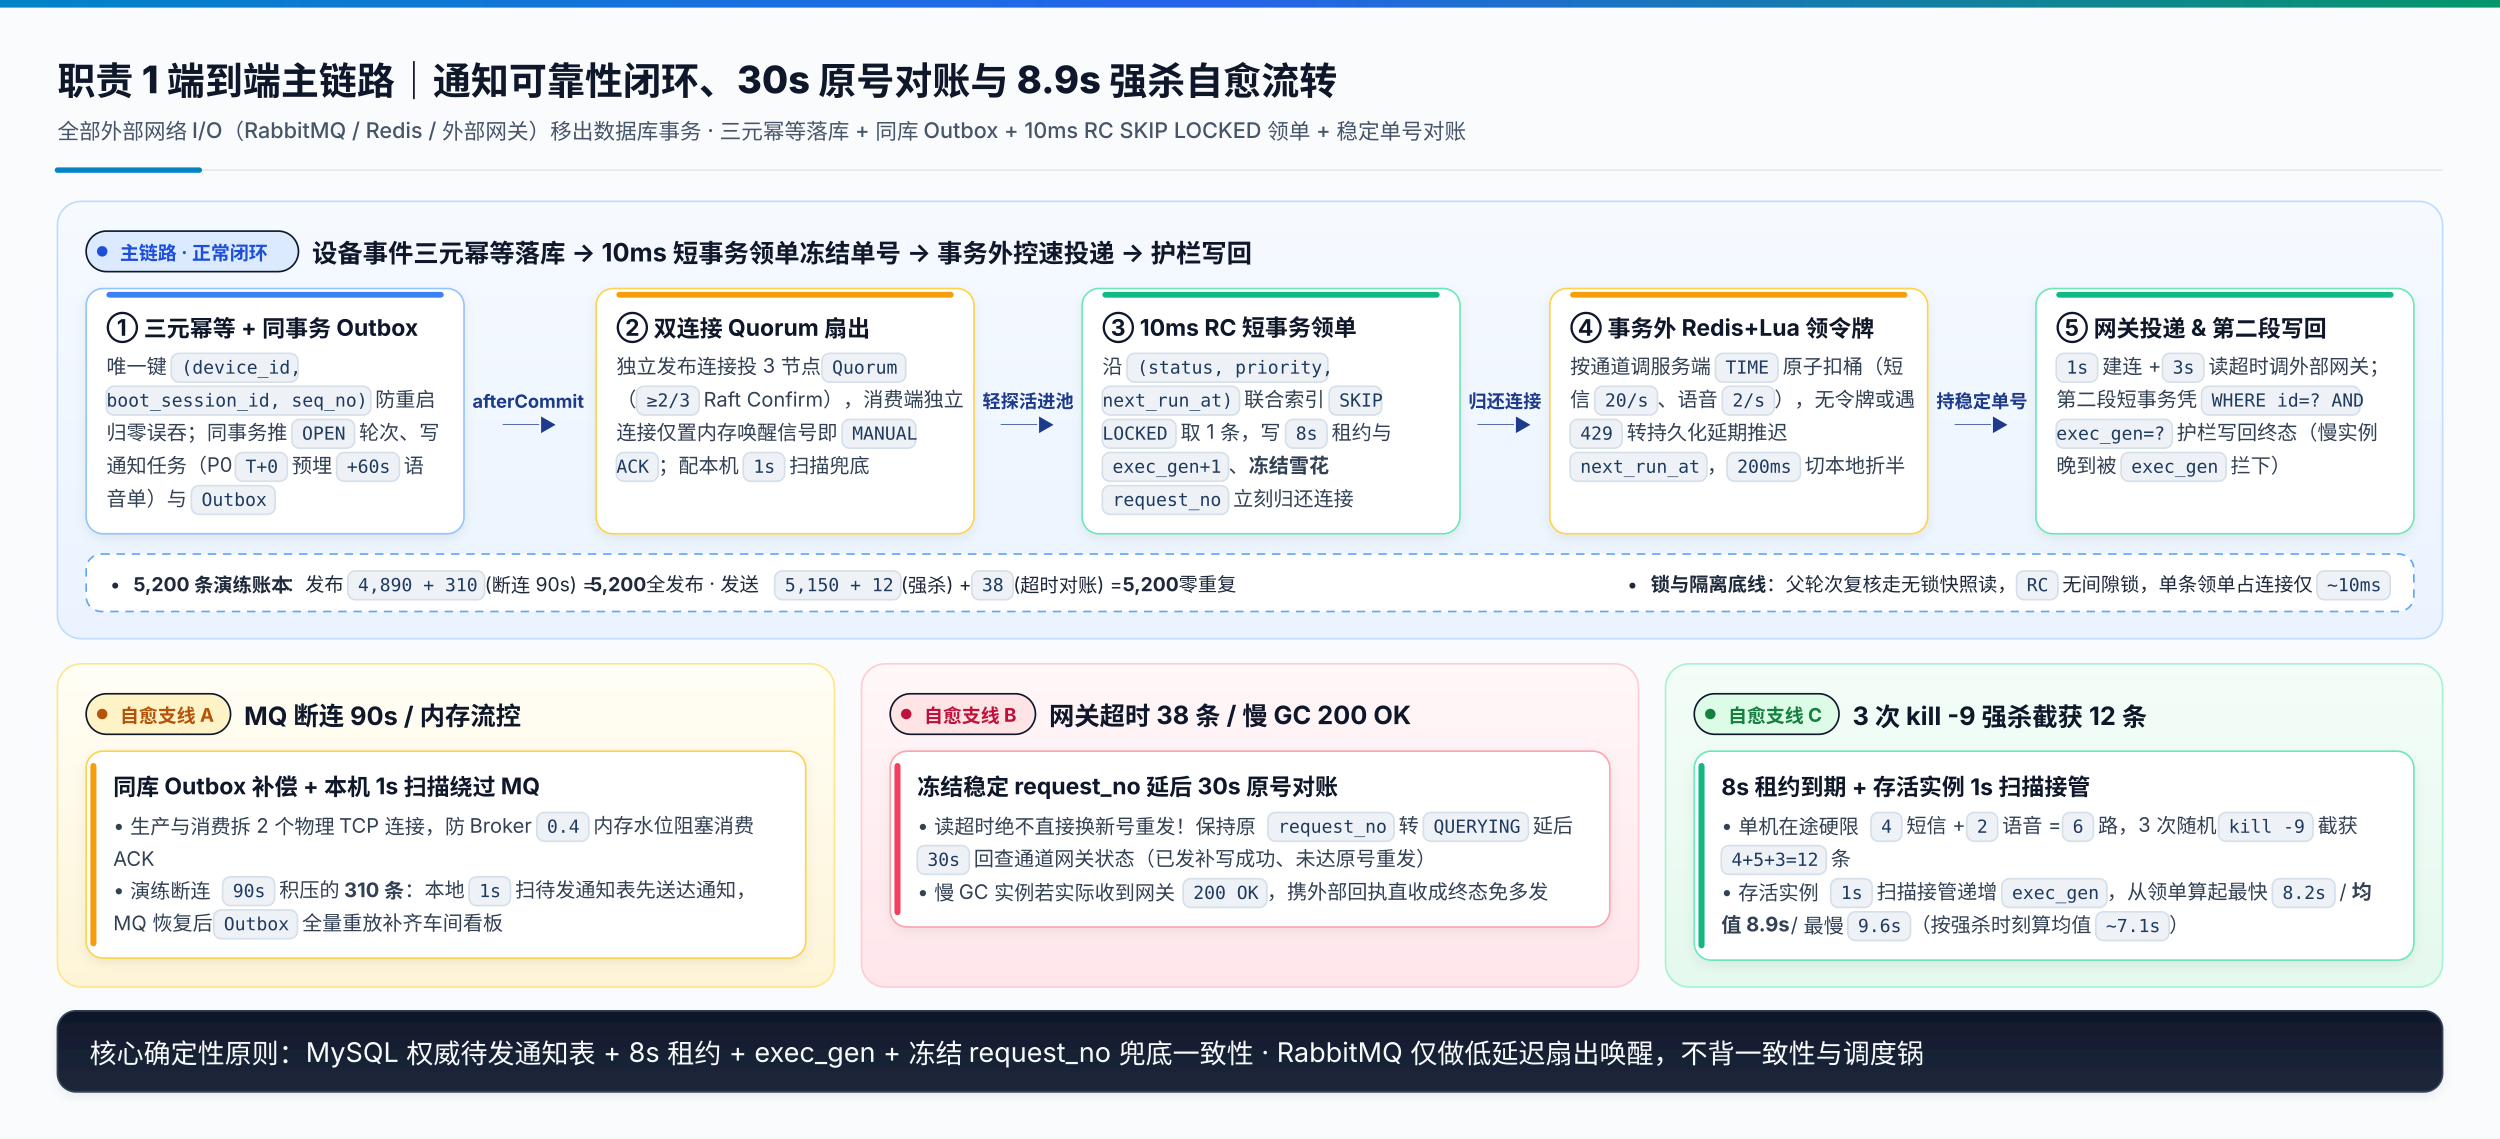
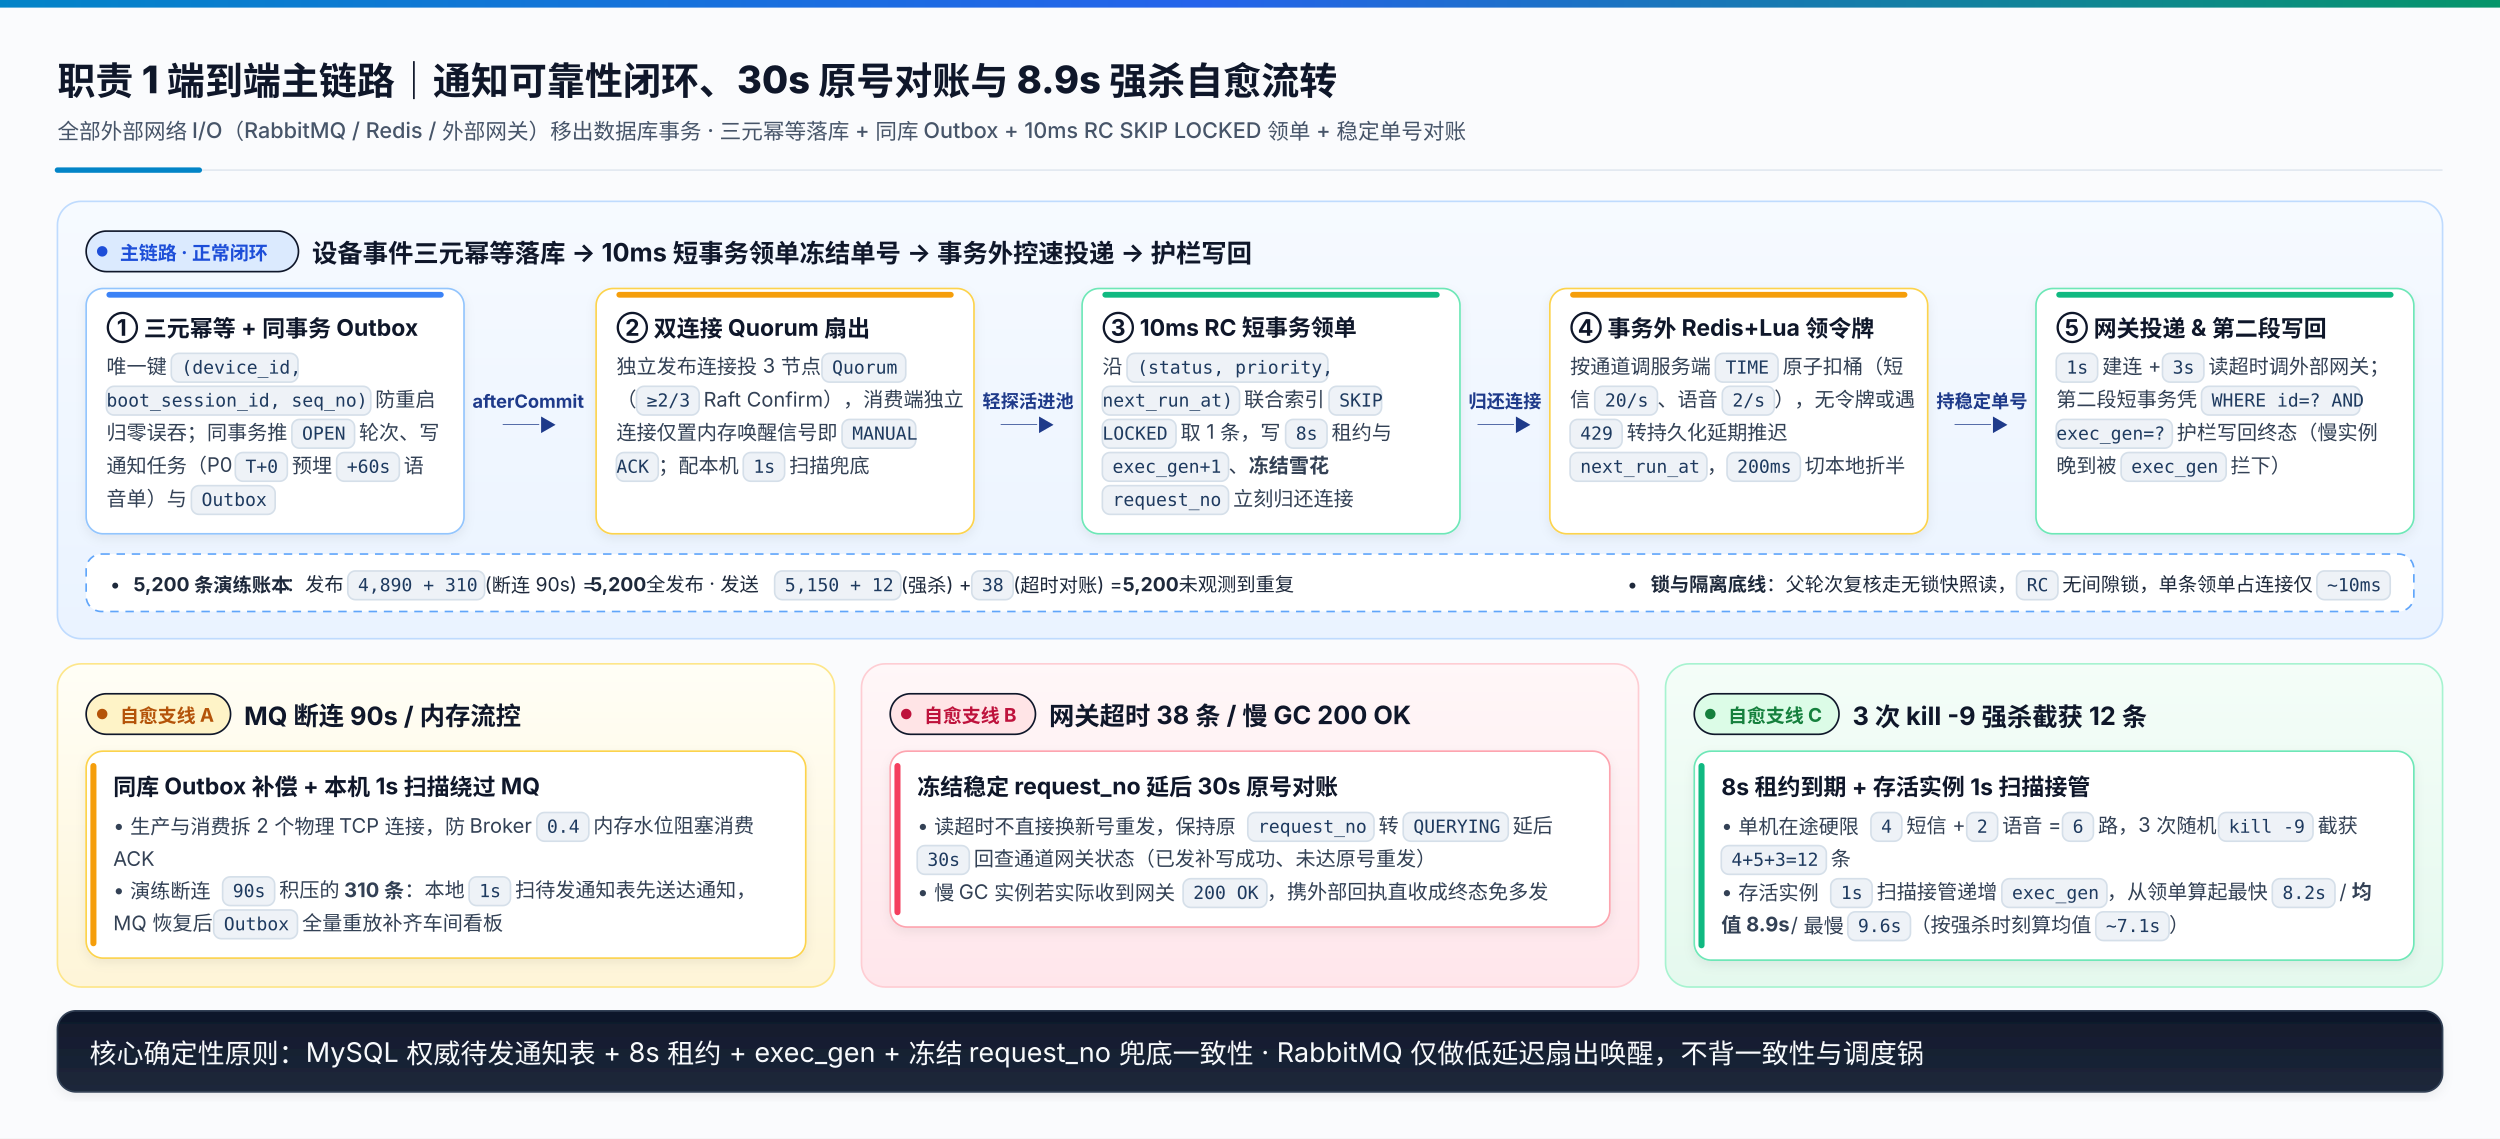
<svg xmlns="http://www.w3.org/2000/svg" width="1480" height="674" viewBox="0 0 1480 674">
  <defs>
    <linearGradient id="top-ribbon" x1="0%" y1="0%" x2="100%" y2="0%">
      <stop offset="0%" stop-color="#0284c7" />
      <stop offset="48%" stop-color="#2563eb" />
      <stop offset="100%" stop-color="#059669" />
    </linearGradient>
    <filter id="card-shadow" x="-4%" y="-6%" width="108%" height="118%">
      <feDropShadow dx="0" dy="2.5" stdDeviation="3.2" flood-color="#0f172a" flood-opacity="0.065" />
    </filter>
    <linearGradient id="lg_0" x1="0%" y1="0%" x2="0%" y2="100%">
      <stop offset="0%" stop-color="#f6faff" />
      <stop offset="100%" stop-color="#eaf3ff" />
    </linearGradient>
    <linearGradient id="lg_1" x1="0%" y1="0%" x2="0%" y2="100%">
      <stop offset="0%" stop-color="#fffef6" />
      <stop offset="100%" stop-color="#fef5d8" />
    </linearGradient>
    <linearGradient id="lg_2" x1="0%" y1="0%" x2="0%" y2="100%">
      <stop offset="0%" stop-color="#fff7f8" />
      <stop offset="100%" stop-color="#ffe6eb" />
    </linearGradient>
    <linearGradient id="lg_3" x1="0%" y1="0%" x2="0%" y2="100%">
      <stop offset="0%" stop-color="#f4fdf8" />
      <stop offset="100%" stop-color="#e5f9ee" />
    </linearGradient>
    <linearGradient id="lg_4" x1="0%" y1="0%" x2="0%" y2="100%">
      <stop offset="0%" stop-color="#0f172a" />
      <stop offset="100%" stop-color="#1e293b" />
    </linearGradient>
  </defs>
  <rect x="0" y="0" width="1480" height="674" fill="#fafbfd" />
  <rect x="0" y="0" width="1480" height="4.5" fill="url(#top-ribbon)" />
  <line x1="34.0" y1="100.7" x2="1446.0" y2="100.7" stroke="#e2e8f0" stroke-width="1" />
  <line x1="34.0" y1="100.7" x2="118.0" y2="100.7" stroke="#0284c7" stroke-width="3.2" stroke-linecap="round" />
  <rect x="34.0" y="119.2" width="1412.0" height="258.9" fill="url(#lg_0)" stroke="#bfdbfe" stroke-width="1.00" rx="14.0" ry="14.0" />
  <rect x="51.0" y="136.8" width="125.7" height="24.0" fill="#dbeafe" stroke="#0f172a" stroke-width="1.00" rx="12.0" ry="12.0" />
  <circle cx="60.5" cy="148.8" r="3.1" fill="#1d4ed8" />
  <rect x="51.0" y="170.8" width="223.7" height="145.2" fill="#ffffff" stroke="#93c5fd" stroke-width="1.00" rx="10.0" ry="10.0" filter="url(#card-shadow)" />
  <rect x="63.0" y="172.8" width="199.7" height="3.4" fill="#3b82f6" rx="1.7" ry="1.7" />
  <rect x="101.4" y="209.2" width="75.0" height="17.0" fill="#eef2f7" stroke="#d5dfe9" stroke-width="1.0" rx="4.5" ry="4.5" />
  <rect x="63.0" y="228.7" width="156.5" height="17.0" fill="#eef2f7" stroke="#d5dfe9" stroke-width="1.0" rx="4.5" ry="4.5" />
  <rect x="172.8" y="248.3" width="37.1" height="17.0" fill="#eef2f7" stroke="#d5dfe9" stroke-width="1.0" rx="4.5" ry="4.5" />
  <rect x="139.3" y="267.9" width="30.8" height="17.0" fill="#eef2f7" stroke="#d5dfe9" stroke-width="1.0" rx="4.5" ry="4.5" />
  <rect x="199.3" y="267.9" width="37.1" height="17.0" fill="#eef2f7" stroke="#d5dfe9" stroke-width="1.0" rx="4.5" ry="4.5" />
  <rect x="113.3" y="287.5" width="49.6" height="17.0" fill="#eef2f7" stroke="#d5dfe9" stroke-width="1.0" rx="4.5" ry="4.5" />
  <rect x="352.9" y="170.8" width="223.7" height="145.2" fill="#ffffff" stroke="#fcd34d" stroke-width="1.00" rx="10.0" ry="10.0" filter="url(#card-shadow)" />
  <rect x="364.9" y="172.8" width="199.7" height="3.4" fill="#f59e0b" rx="1.7" ry="1.7" />
  <rect x="486.6" y="209.2" width="49.6" height="17.0" fill="#eef2f7" stroke="#d5dfe9" stroke-width="1.0" rx="4.5" ry="4.5" />
  <rect x="376.8" y="228.7" width="37.1" height="17.0" fill="#eef2f7" stroke="#d5dfe9" stroke-width="1.0" rx="4.5" ry="4.5" />
  <rect x="498.5" y="248.3" width="43.6" height="17.0" fill="#eef2f7" stroke="#d5dfe9" stroke-width="1.0" rx="4.5" ry="4.5" />
  <rect x="364.9" y="267.9" width="24.8" height="17.0" fill="#eef2f7" stroke="#d5dfe9" stroke-width="1.0" rx="4.5" ry="4.5" />
  <rect x="440.0" y="267.9" width="24.5" height="17.0" fill="#eef2f7" stroke="#d5dfe9" stroke-width="1.0" rx="4.5" ry="4.5" />
  <rect x="640.6" y="170.8" width="223.7" height="145.2" fill="#ffffff" stroke="#6ee7b7" stroke-width="1.00" rx="10.0" ry="10.0" filter="url(#card-shadow)" />
  <rect x="652.6" y="172.8" width="199.7" height="3.4" fill="#10b981" rx="1.7" ry="1.7" />
  <rect x="667.2" y="209.2" width="118.9" height="17.0" fill="#eef2f7" stroke="#d5dfe9" stroke-width="1.0" rx="4.5" ry="4.5" />
  <rect x="652.6" y="228.7" width="81.2" height="17.0" fill="#eef2f7" stroke="#d5dfe9" stroke-width="1.0" rx="4.5" ry="4.5" />
  <rect x="786.8" y="228.7" width="31.1" height="17.0" fill="#eef2f7" stroke="#d5dfe9" stroke-width="1.0" rx="4.5" ry="4.5" />
  <rect x="652.6" y="248.3" width="43.6" height="17.0" fill="#eef2f7" stroke="#d5dfe9" stroke-width="1.0" rx="4.5" ry="4.5" />
  <rect x="761.1" y="248.3" width="24.5" height="17.0" fill="#eef2f7" stroke="#d5dfe9" stroke-width="1.0" rx="4.5" ry="4.5" />
  <rect x="652.6" y="267.9" width="74.7" height="17.0" fill="#eef2f7" stroke="#d5dfe9" stroke-width="1.0" rx="4.5" ry="4.5" />
  <rect x="652.6" y="287.5" width="74.7" height="17.0" fill="#eef2f7" stroke="#d5dfe9" stroke-width="1.0" rx="4.5" ry="4.5" />
  <rect x="917.5" y="170.8" width="223.7" height="145.2" fill="#ffffff" stroke="#fcd34d" stroke-width="1.00" rx="10.0" ry="10.0" filter="url(#card-shadow)" />
  <rect x="929.5" y="172.8" width="199.7" height="3.4" fill="#f59e0b" rx="1.7" ry="1.7" />
  <rect x="1015.5" y="209.2" width="37.1" height="17.0" fill="#eef2f7" stroke="#d5dfe9" stroke-width="1.0" rx="4.5" ry="4.5" />
  <rect x="944.1" y="228.7" width="37.1" height="17.0" fill="#eef2f7" stroke="#d5dfe9" stroke-width="1.0" rx="4.5" ry="4.5" />
  <rect x="1019.6" y="228.7" width="30.8" height="17.0" fill="#eef2f7" stroke="#d5dfe9" stroke-width="1.0" rx="4.5" ry="4.5" />
  <rect x="929.5" y="248.3" width="30.8" height="17.0" fill="#eef2f7" stroke="#d5dfe9" stroke-width="1.0" rx="4.5" ry="4.5" />
  <rect x="929.5" y="267.9" width="81.0" height="17.0" fill="#eef2f7" stroke="#d5dfe9" stroke-width="1.0" rx="4.5" ry="4.5" />
  <rect x="1022.4" y="267.9" width="43.4" height="17.0" fill="#eef2f7" stroke="#d5dfe9" stroke-width="1.0" rx="4.5" ry="4.5" />
  <rect x="1205.3" y="170.8" width="223.7" height="145.2" fill="#ffffff" stroke="#6ee7b7" stroke-width="1.00" rx="10.0" ry="10.0" filter="url(#card-shadow)" />
  <rect x="1217.3" y="172.8" width="199.7" height="3.4" fill="#10b981" rx="1.7" ry="1.7" />
  <rect x="1217.3" y="209.2" width="24.5" height="17.0" fill="#eef2f7" stroke="#d5dfe9" stroke-width="1.0" rx="4.5" ry="4.5" />
  <rect x="1280.2" y="209.2" width="24.5" height="17.0" fill="#eef2f7" stroke="#d5dfe9" stroke-width="1.0" rx="4.5" ry="4.5" />
  <rect x="1303.3" y="228.7" width="93.8" height="17.0" fill="#eef2f7" stroke="#d5dfe9" stroke-width="1.0" rx="4.5" ry="4.5" />
  <rect x="1217.3" y="248.3" width="68.7" height="17.0" fill="#eef2f7" stroke="#d5dfe9" stroke-width="1.0" rx="4.5" ry="4.5" />
  <rect x="1255.7" y="267.9" width="62.2" height="17.0" fill="#eef2f7" stroke="#d5dfe9" stroke-width="1.0" rx="4.5" ry="4.5" />
  <rect x="51.0" y="328.0" width="1378.0" height="34.0" fill="#ffffff" stroke="#60a5fa" stroke-width="1.00" stroke-dasharray="5,4" rx="9.0" ry="9.0" />
  <rect x="205.9" y="338.0" width="81.0" height="17.0" fill="#eef2f7" stroke="#d5dfe9" stroke-width="1.0" rx="4.5" ry="4.5" />
  <rect x="458.6" y="338.0" width="74.7" height="17.0" fill="#eef2f7" stroke="#d5dfe9" stroke-width="1.0" rx="4.5" ry="4.5" />
  <rect x="575.3" y="338.0" width="24.5" height="17.0" fill="#eef2f7" stroke="#d5dfe9" stroke-width="1.0" rx="4.5" ry="4.5" />
  <rect x="1193.8" y="338.0" width="24.5" height="17.0" fill="#eef2f7" stroke="#d5dfe9" stroke-width="1.0" rx="4.5" ry="4.5" />
  <rect x="1371.6" y="338.0" width="43.4" height="17.0" fill="#eef2f7" stroke="#d5dfe9" stroke-width="1.0" rx="4.5" ry="4.5" />
  <rect x="34.0" y="393.0" width="460.0" height="191.3" fill="url(#lg_1)" stroke="#fde68a" stroke-width="1.00" rx="14.0" ry="14.0" />
  <rect x="51.0" y="410.7" width="85.5" height="24.0" fill="#fef3c7" stroke="#0f172a" stroke-width="1.00" rx="12.0" ry="12.0" />
  <circle cx="60.5" cy="422.7" r="3.1" fill="#b45309" />
  <rect x="51.0" y="444.7" width="426.0" height="122.5" fill="#ffffff" stroke="#fcd34d" stroke-width="1.00" rx="10.0" ry="10.0" filter="url(#card-shadow)" />
  <rect x="53.5" y="451.7" width="3.6" height="108.5" fill="#f59e0b" rx="1.8" ry="1.8" />
  <rect x="317.8" y="481.0" width="30.8" height="17.0" fill="#eef2f7" stroke="#d5dfe9" stroke-width="1.0" rx="4.5" ry="4.5" />
  <rect x="131.8" y="519.1" width="30.8" height="17.0" fill="#eef2f7" stroke="#d5dfe9" stroke-width="1.0" rx="4.5" ry="4.5" />
  <rect x="277.7" y="519.1" width="24.5" height="17.0" fill="#eef2f7" stroke="#d5dfe9" stroke-width="1.0" rx="4.5" ry="4.5" />
  <rect x="126.5" y="538.7" width="49.6" height="17.0" fill="#eef2f7" stroke="#d5dfe9" stroke-width="1.0" rx="4.5" ry="4.5" />
  <rect x="510.0" y="393.0" width="460.0" height="191.3" fill="url(#lg_2)" stroke="#fecdd3" stroke-width="1.00" rx="14.0" ry="14.0" />
  <rect x="527.0" y="410.7" width="86.0" height="24.0" fill="#ffe4e6" stroke="#0f172a" stroke-width="1.00" rx="12.0" ry="12.0" />
  <circle cx="536.5" cy="422.7" r="3.1" fill="#be123c" />
  <rect x="527.0" y="444.7" width="426.0" height="104.1" fill="#ffffff" stroke="#fda4af" stroke-width="1.00" rx="10.0" ry="10.0" filter="url(#card-shadow)" />
  <rect x="529.5" y="451.7" width="3.6" height="90.1" fill="#f43f5e" rx="1.8" ry="1.8" />
-   <rect x="750.6" y="481.0" width="74.7" height="17.0" fill="#eef2f7" stroke="#d5dfe9" stroke-width="1.0" rx="4.5" ry="4.5" />
-   <rect x="842.6" y="481.0" width="62.2" height="17.0" fill="#eef2f7" stroke="#d5dfe9" stroke-width="1.0" rx="4.5" ry="4.5" />
+   <rect x="738.7" y="481.0" width="74.7" height="17.0" fill="#eef2f7" stroke="#d5dfe9" stroke-width="1.0" rx="4.5" ry="4.5" />
+   <rect x="830.7" y="481.0" width="62.2" height="17.0" fill="#eef2f7" stroke="#d5dfe9" stroke-width="1.0" rx="4.5" ry="4.5" />
  <rect x="543.0" y="500.6" width="30.8" height="17.0" fill="#eef2f7" stroke="#d5dfe9" stroke-width="1.0" rx="4.5" ry="4.5" />
  <rect x="700.4" y="520.2" width="49.6" height="17.0" fill="#eef2f7" stroke="#d5dfe9" stroke-width="1.0" rx="4.5" ry="4.5" />
  <rect x="986.0" y="393.0" width="460.0" height="191.3" fill="url(#lg_3)" stroke="#a7f3d0" stroke-width="1.00" rx="14.0" ry="14.0" />
  <rect x="1003.0" y="410.7" width="85.7" height="24.0" fill="#dcfce7" stroke="#0f172a" stroke-width="1.00" rx="12.0" ry="12.0" />
  <circle cx="1012.5" cy="422.7" r="3.1" fill="#15803d" />
  <rect x="1003.0" y="444.7" width="426.0" height="123.7" fill="#ffffff" stroke="#6ee7b7" stroke-width="1.00" rx="10.0" ry="10.0" filter="url(#card-shadow)" />
  <rect x="1005.5" y="451.7" width="3.6" height="109.7" fill="#10b981" rx="1.8" ry="1.8" />
  <rect x="1107.6" y="481.0" width="18.3" height="17.0" fill="#eef2f7" stroke="#d5dfe9" stroke-width="1.0" rx="4.5" ry="4.5" />
  <rect x="1164.3" y="481.0" width="18.3" height="17.0" fill="#eef2f7" stroke="#d5dfe9" stroke-width="1.0" rx="4.5" ry="4.5" />
  <rect x="1221.0" y="481.0" width="18.3" height="17.0" fill="#eef2f7" stroke="#d5dfe9" stroke-width="1.0" rx="4.5" ry="4.5" />
  <rect x="1313.4" y="481.0" width="55.9" height="17.0" fill="#eef2f7" stroke="#d5dfe9" stroke-width="1.0" rx="4.5" ry="4.5" />
  <rect x="1019.0" y="500.6" width="62.2" height="17.0" fill="#eef2f7" stroke="#d5dfe9" stroke-width="1.0" rx="4.5" ry="4.5" />
  <rect x="1083.8" y="520.2" width="24.5" height="17.0" fill="#eef2f7" stroke="#d5dfe9" stroke-width="1.0" rx="4.5" ry="4.5" />
  <rect x="1185.1" y="520.2" width="62.2" height="17.0" fill="#eef2f7" stroke="#d5dfe9" stroke-width="1.0" rx="4.5" ry="4.5" />
  <rect x="1345.2" y="520.2" width="37.1" height="17.0" fill="#eef2f7" stroke="#d5dfe9" stroke-width="1.0" rx="4.5" ry="4.5" />
  <rect x="1093.9" y="539.8" width="37.1" height="17.0" fill="#eef2f7" stroke="#d5dfe9" stroke-width="1.0" rx="4.5" ry="4.5" />
  <rect x="1240.7" y="539.8" width="43.4" height="17.0" fill="#eef2f7" stroke="#d5dfe9" stroke-width="1.0" rx="4.5" ry="4.5" />
  <rect x="34.0" y="598.4" width="1412.0" height="48.0" fill="url(#lg_4)" stroke="#334155" stroke-width="1.00" rx="11.0" ry="11.0" filter="url(#card-shadow)" />
  <text x="34.0" y="56.0" font-family="Inter, Noto Sans CJK SC, Noto Sans SC, PingFang SC, Microsoft YaHei, sans-serif" font-size="22.5px" font-weight="800" fill="#0f172a">职责 1 端到端主链路｜通知可靠性闭环、30s 原号对账与 8.9s 强杀自愈流转</text>
  <text x="34.0" y="82.3" font-family="Inter, Noto Sans CJK SC, Noto Sans SC, PingFang SC, Microsoft YaHei, sans-serif" font-size="12.8px" font-weight="500" fill="#475569">全部外部网络 I/O（RabbitMQ / Redis / 外部网关）移出数据库事务 · 三元幂等落库 + 同库 Outbox + 10ms RC SKIP LOCKED 领单 + 稳定单号对账</text>
  <text x="71.0" y="153.8" font-family="Inter, Noto Sans CJK SC, Noto Sans SC, PingFang SC, Microsoft YaHei, sans-serif" font-size="11.2px" font-weight="700" fill="#1d4ed8">主链路 · 正常闭环</text>
  <text x="184.7" y="155.3" font-family="Inter, Noto Sans CJK SC, Noto Sans SC, PingFang SC, Microsoft YaHei, sans-serif" font-size="15px" font-weight="700" fill="#0f172a">设备事件三元幂等落库 → 10ms 短事务领单冻结单号 → 事务外控速投递 → 护栏写回</text>
  <text x="63.0" y="198.8" font-family="Inter, Noto Sans CJK SC, Noto Sans SC, PingFang SC, Microsoft YaHei, sans-serif" font-size="13.6px" font-weight="700" fill="#0f172a">① 三元幂等 + 同事务 Outbox</text>
  <text x="63.0" y="221.2" font-family="Inter, Noto Sans CJK SC, Noto Sans SC, PingFang SC, Microsoft YaHei, sans-serif" font-size="11.9px" font-weight="400" fill="#334155">唯一键</text>
  <text x="107.4" y="221.2" font-family="Cascadia Mono, JetBrains Mono, Consolas, DejaVu Sans Mono, monospace" font-size="10.7px" font-weight="400" fill="#1e3a5f">(device_id,</text>
  <text x="63.0" y="240.7" font-family="Cascadia Mono, JetBrains Mono, Consolas, DejaVu Sans Mono, monospace" font-size="10.7px" font-weight="400" fill="#1e3a5f">boot_session_id, seq_no)</text>
  <text x="222.1" y="240.7" font-family="Inter, Noto Sans CJK SC, Noto Sans SC, PingFang SC, Microsoft YaHei, sans-serif" font-size="11.9px" font-weight="400" fill="#334155">防重启</text>
  <text x="63.0" y="260.3" font-family="Inter, Noto Sans CJK SC, Noto Sans SC, PingFang SC, Microsoft YaHei, sans-serif" font-size="11.9px" font-weight="400" fill="#334155">归零误吞；同事务推</text>
  <text x="178.8" y="260.3" font-family="Cascadia Mono, JetBrains Mono, Consolas, DejaVu Sans Mono, monospace" font-size="10.7px" font-weight="400" fill="#1e3a5f">OPEN</text>
  <text x="212.5" y="260.3" font-family="Inter, Noto Sans CJK SC, Noto Sans SC, PingFang SC, Microsoft YaHei, sans-serif" font-size="11.9px" font-weight="400" fill="#334155">轮次、写</text>
  <text x="63.0" y="279.9" font-family="Inter, Noto Sans CJK SC, Noto Sans SC, PingFang SC, Microsoft YaHei, sans-serif" font-size="11.9px" font-weight="400" fill="#334155">通知任务（P0</text>
  <text x="145.3" y="279.9" font-family="Cascadia Mono, JetBrains Mono, Consolas, DejaVu Sans Mono, monospace" font-size="10.7px" font-weight="400" fill="#1e3a5f">T+0</text>
  <text x="172.8" y="279.9" font-family="Inter, Noto Sans CJK SC, Noto Sans SC, PingFang SC, Microsoft YaHei, sans-serif" font-size="11.9px" font-weight="400" fill="#334155">预埋</text>
  <text x="205.3" y="279.9" font-family="Cascadia Mono, JetBrains Mono, Consolas, DejaVu Sans Mono, monospace" font-size="10.7px" font-weight="400" fill="#1e3a5f">+60s</text>
  <text x="239.0" y="279.9" font-family="Inter, Noto Sans CJK SC, Noto Sans SC, PingFang SC, Microsoft YaHei, sans-serif" font-size="11.9px" font-weight="400" fill="#334155">语</text>
  <text x="63.0" y="299.5" font-family="Inter, Noto Sans CJK SC, Noto Sans SC, PingFang SC, Microsoft YaHei, sans-serif" font-size="11.9px" font-weight="400" fill="#334155">音单）与</text>
  <text x="119.3" y="299.5" font-family="Cascadia Mono, JetBrains Mono, Consolas, DejaVu Sans Mono, monospace" font-size="10.7px" font-weight="400" fill="#1e3a5f">Outbox</text>
  <text x="279.7" y="241.4" font-family="Inter, Noto Sans CJK SC, Noto Sans SC, PingFang SC, Microsoft YaHei, sans-serif" font-size="10.8px" font-weight="700" fill="#1e3a8a">afterCommit</text>
  <text x="297.6" y="255.4" font-family="Inter, Noto Sans CJK SC, Noto Sans SC, PingFang SC, Microsoft YaHei, sans-serif" font-size="10.8px" font-weight="700" fill="#1e3a8a">──▶</text>
  <text x="364.9" y="198.8" font-family="Inter, Noto Sans CJK SC, Noto Sans SC, PingFang SC, Microsoft YaHei, sans-serif" font-size="13.6px" font-weight="700" fill="#0f172a">② 双连接 Quorum 扇出</text>
  <text x="364.9" y="221.2" font-family="Inter, Noto Sans CJK SC, Noto Sans SC, PingFang SC, Microsoft YaHei, sans-serif" font-size="11.9px" font-weight="400" fill="#334155">独立发布连接投 3 节点</text>
  <text x="492.6" y="221.2" font-family="Cascadia Mono, JetBrains Mono, Consolas, DejaVu Sans Mono, monospace" font-size="10.7px" font-weight="400" fill="#1e3a5f">Quorum</text>
  <text x="364.9" y="240.7" font-family="Inter, Noto Sans CJK SC, Noto Sans SC, PingFang SC, Microsoft YaHei, sans-serif" font-size="11.9px" font-weight="400" fill="#334155">（</text>
  <text x="382.8" y="240.7" font-family="Cascadia Mono, JetBrains Mono, Consolas, DejaVu Sans Mono, monospace" font-size="10.7px" font-weight="400" fill="#1e3a5f">≥2/3</text>
  <text x="416.5" y="240.7" font-family="Inter, Noto Sans CJK SC, Noto Sans SC, PingFang SC, Microsoft YaHei, sans-serif" font-size="11.9px" font-weight="400" fill="#334155">Raft Confirm），消费端独立</text>
  <text x="364.9" y="260.3" font-family="Inter, Noto Sans CJK SC, Noto Sans SC, PingFang SC, Microsoft YaHei, sans-serif" font-size="11.9px" font-weight="400" fill="#334155">连接仅置内存唤醒信号即</text>
  <text x="504.5" y="260.3" font-family="Cascadia Mono, JetBrains Mono, Consolas, DejaVu Sans Mono, monospace" font-size="10.7px" font-weight="400" fill="#1e3a5f">MANUAL</text>
  <text x="364.9" y="279.9" font-family="Cascadia Mono, JetBrains Mono, Consolas, DejaVu Sans Mono, monospace" font-size="10.7px" font-weight="400" fill="#1e3a5f">ACK</text>
  <text x="389.7" y="279.9" font-family="Inter, Noto Sans CJK SC, Noto Sans SC, PingFang SC, Microsoft YaHei, sans-serif" font-size="11.9px" font-weight="400" fill="#334155">；配本机</text>
  <text x="446.0" y="279.9" font-family="Cascadia Mono, JetBrains Mono, Consolas, DejaVu Sans Mono, monospace" font-size="10.7px" font-weight="400" fill="#1e3a5f">1s</text>
  <text x="467.2" y="279.9" font-family="Inter, Noto Sans CJK SC, Noto Sans SC, PingFang SC, Microsoft YaHei, sans-serif" font-size="11.9px" font-weight="400" fill="#334155">扫描兜底</text>
  <text x="581.6" y="241.4" font-family="Inter, Noto Sans CJK SC, Noto Sans SC, PingFang SC, Microsoft YaHei, sans-serif" font-size="10.8px" font-weight="700" fill="#1e3a8a">轻探活进池</text>
  <text x="592.4" y="255.4" font-family="Inter, Noto Sans CJK SC, Noto Sans SC, PingFang SC, Microsoft YaHei, sans-serif" font-size="10.8px" font-weight="700" fill="#1e3a8a">──▶</text>
  <text x="652.6" y="198.8" font-family="Inter, Noto Sans CJK SC, Noto Sans SC, PingFang SC, Microsoft YaHei, sans-serif" font-size="13.6px" font-weight="700" fill="#0f172a">③ 10ms RC 短事务领单</text>
  <text x="652.6" y="221.2" font-family="Inter, Noto Sans CJK SC, Noto Sans SC, PingFang SC, Microsoft YaHei, sans-serif" font-size="11.9px" font-weight="400" fill="#334155">沿</text>
  <text x="673.2" y="221.2" font-family="Cascadia Mono, JetBrains Mono, Consolas, DejaVu Sans Mono, monospace" font-size="10.7px" font-weight="400" fill="#1e3a5f">(status, priority,</text>
  <text x="652.6" y="240.7" font-family="Cascadia Mono, JetBrains Mono, Consolas, DejaVu Sans Mono, monospace" font-size="10.7px" font-weight="400" fill="#1e3a5f">next_run_at)</text>
  <text x="736.5" y="240.7" font-family="Inter, Noto Sans CJK SC, Noto Sans SC, PingFang SC, Microsoft YaHei, sans-serif" font-size="11.9px" font-weight="400" fill="#334155">联合索引</text>
  <text x="792.8" y="240.7" font-family="Cascadia Mono, JetBrains Mono, Consolas, DejaVu Sans Mono, monospace" font-size="10.7px" font-weight="400" fill="#1e3a5f">SKIP</text>
  <text x="652.6" y="260.3" font-family="Cascadia Mono, JetBrains Mono, Consolas, DejaVu Sans Mono, monospace" font-size="10.7px" font-weight="400" fill="#1e3a5f">LOCKED</text>
  <text x="698.9" y="260.3" font-family="Inter, Noto Sans CJK SC, Noto Sans SC, PingFang SC, Microsoft YaHei, sans-serif" font-size="11.9px" font-weight="400" fill="#334155">取 1 条，写</text>
  <text x="767.1" y="260.3" font-family="Cascadia Mono, JetBrains Mono, Consolas, DejaVu Sans Mono, monospace" font-size="10.7px" font-weight="400" fill="#1e3a5f">8s</text>
  <text x="788.3" y="260.3" font-family="Inter, Noto Sans CJK SC, Noto Sans SC, PingFang SC, Microsoft YaHei, sans-serif" font-size="11.9px" font-weight="400" fill="#334155">租约与</text>
  <text x="658.6" y="279.9" font-family="Cascadia Mono, JetBrains Mono, Consolas, DejaVu Sans Mono, monospace" font-size="10.7px" font-weight="400" fill="#1e3a5f">exec_gen+1</text>
  <text x="727.3" y="279.9" font-family="Inter, Noto Sans CJK SC, Noto Sans SC, PingFang SC, Microsoft YaHei, sans-serif" font-size="11.9px" font-weight="400" fill="#334155">、</text>
  <text x="739.2" y="279.9" font-family="Inter, Noto Sans CJK SC, Noto Sans SC, PingFang SC, Microsoft YaHei, sans-serif" font-size="11.9px" font-weight="700" fill="#334155">冻结雪花</text>
  <text x="658.6" y="299.5" font-family="Cascadia Mono, JetBrains Mono, Consolas, DejaVu Sans Mono, monospace" font-size="10.7px" font-weight="400" fill="#1e3a5f">request_no</text>
  <text x="730.0" y="299.5" font-family="Inter, Noto Sans CJK SC, Noto Sans SC, PingFang SC, Microsoft YaHei, sans-serif" font-size="11.9px" font-weight="400" fill="#334155">立刻归还连接</text>
  <text x="869.3" y="241.4" font-family="Inter, Noto Sans CJK SC, Noto Sans SC, PingFang SC, Microsoft YaHei, sans-serif" font-size="10.8px" font-weight="700" fill="#1e3a8a">归还连接</text>
  <text x="874.7" y="255.4" font-family="Inter, Noto Sans CJK SC, Noto Sans SC, PingFang SC, Microsoft YaHei, sans-serif" font-size="10.8px" font-weight="700" fill="#1e3a8a">──▶</text>
  <text x="929.5" y="198.8" font-family="Inter, Noto Sans CJK SC, Noto Sans SC, PingFang SC, Microsoft YaHei, sans-serif" font-size="13.6px" font-weight="700" fill="#0f172a">④ 事务外 Redis+Lua 领令牌</text>
  <text x="929.5" y="221.2" font-family="Inter, Noto Sans CJK SC, Noto Sans SC, PingFang SC, Microsoft YaHei, sans-serif" font-size="11.9px" font-weight="400" fill="#334155">按通道调服务端</text>
  <text x="1021.5" y="221.2" font-family="Cascadia Mono, JetBrains Mono, Consolas, DejaVu Sans Mono, monospace" font-size="10.7px" font-weight="400" fill="#1e3a5f">TIME</text>
  <text x="1055.3" y="221.2" font-family="Inter, Noto Sans CJK SC, Noto Sans SC, PingFang SC, Microsoft YaHei, sans-serif" font-size="11.9px" font-weight="400" fill="#334155">原子扣桶（短</text>
  <text x="929.5" y="240.7" font-family="Inter, Noto Sans CJK SC, Noto Sans SC, PingFang SC, Microsoft YaHei, sans-serif" font-size="11.9px" font-weight="400" fill="#334155">信</text>
  <text x="950.1" y="240.7" font-family="Cascadia Mono, JetBrains Mono, Consolas, DejaVu Sans Mono, monospace" font-size="10.7px" font-weight="400" fill="#1e3a5f">20/s</text>
  <text x="981.2" y="240.7" font-family="Inter, Noto Sans CJK SC, Noto Sans SC, PingFang SC, Microsoft YaHei, sans-serif" font-size="11.9px" font-weight="400" fill="#334155">、语音</text>
  <text x="1025.6" y="240.7" font-family="Cascadia Mono, JetBrains Mono, Consolas, DejaVu Sans Mono, monospace" font-size="10.7px" font-weight="400" fill="#1e3a5f">2/s</text>
  <text x="1050.4" y="240.7" font-family="Inter, Noto Sans CJK SC, Noto Sans SC, PingFang SC, Microsoft YaHei, sans-serif" font-size="11.9px" font-weight="400" fill="#334155">），无令牌或遇</text>
  <text x="935.5" y="260.3" font-family="Cascadia Mono, JetBrains Mono, Consolas, DejaVu Sans Mono, monospace" font-size="10.7px" font-weight="400" fill="#1e3a5f">429</text>
  <text x="963.0" y="260.3" font-family="Inter, Noto Sans CJK SC, Noto Sans SC, PingFang SC, Microsoft YaHei, sans-serif" font-size="11.9px" font-weight="400" fill="#334155">转持久化延期推迟</text>
  <text x="935.5" y="279.9" font-family="Cascadia Mono, JetBrains Mono, Consolas, DejaVu Sans Mono, monospace" font-size="10.7px" font-weight="400" fill="#1e3a5f">next_run_at</text>
  <text x="1010.5" y="279.9" font-family="Inter, Noto Sans CJK SC, Noto Sans SC, PingFang SC, Microsoft YaHei, sans-serif" font-size="11.9px" font-weight="400" fill="#334155">，</text>
  <text x="1028.4" y="279.9" font-family="Cascadia Mono, JetBrains Mono, Consolas, DejaVu Sans Mono, monospace" font-size="10.7px" font-weight="400" fill="#1e3a5f">200ms</text>
  <text x="1068.4" y="279.9" font-family="Inter, Noto Sans CJK SC, Noto Sans SC, PingFang SC, Microsoft YaHei, sans-serif" font-size="11.9px" font-weight="400" fill="#334155">切本地折半</text>
  <text x="1146.3" y="241.4" font-family="Inter, Noto Sans CJK SC, Noto Sans SC, PingFang SC, Microsoft YaHei, sans-serif" font-size="10.8px" font-weight="700" fill="#1e3a8a">持稳定单号</text>
  <text x="1157.1" y="255.4" font-family="Inter, Noto Sans CJK SC, Noto Sans SC, PingFang SC, Microsoft YaHei, sans-serif" font-size="10.8px" font-weight="700" fill="#1e3a8a">──▶</text>
  <text x="1217.3" y="198.8" font-family="Inter, Noto Sans CJK SC, Noto Sans SC, PingFang SC, Microsoft YaHei, sans-serif" font-size="13.6px" font-weight="700" fill="#0f172a">⑤ 网关投递 &amp; 第二段写回</text>
  <text x="1223.3" y="221.2" font-family="Cascadia Mono, JetBrains Mono, Consolas, DejaVu Sans Mono, monospace" font-size="10.7px" font-weight="400" fill="#1e3a5f">1s</text>
  <text x="1244.5" y="221.2" font-family="Inter, Noto Sans CJK SC, Noto Sans SC, PingFang SC, Microsoft YaHei, sans-serif" font-size="11.9px" font-weight="400" fill="#334155">建连 +</text>
  <text x="1286.2" y="221.2" font-family="Cascadia Mono, JetBrains Mono, Consolas, DejaVu Sans Mono, monospace" font-size="10.7px" font-weight="400" fill="#1e3a5f">3s</text>
  <text x="1307.4" y="221.2" font-family="Inter, Noto Sans CJK SC, Noto Sans SC, PingFang SC, Microsoft YaHei, sans-serif" font-size="11.9px" font-weight="400" fill="#334155">读超时调外部网关；</text>
  <text x="1217.3" y="240.7" font-family="Inter, Noto Sans CJK SC, Noto Sans SC, PingFang SC, Microsoft YaHei, sans-serif" font-size="11.9px" font-weight="400" fill="#334155">第二段短事务凭</text>
  <text x="1309.3" y="240.7" font-family="Cascadia Mono, JetBrains Mono, Consolas, DejaVu Sans Mono, monospace" font-size="10.7px" font-weight="400" fill="#1e3a5f">WHERE id=? AND</text>
  <text x="1217.3" y="260.3" font-family="Cascadia Mono, JetBrains Mono, Consolas, DejaVu Sans Mono, monospace" font-size="10.7px" font-weight="400" fill="#1e3a5f">exec_gen=?</text>
  <text x="1288.6" y="260.3" font-family="Inter, Noto Sans CJK SC, Noto Sans SC, PingFang SC, Microsoft YaHei, sans-serif" font-size="11.9px" font-weight="400" fill="#334155">护栏写回终态（慢实例</text>
  <text x="1217.3" y="279.9" font-family="Inter, Noto Sans CJK SC, Noto Sans SC, PingFang SC, Microsoft YaHei, sans-serif" font-size="11.9px" font-weight="400" fill="#334155">晚到被</text>
  <text x="1261.7" y="279.9" font-family="Cascadia Mono, JetBrains Mono, Consolas, DejaVu Sans Mono, monospace" font-size="10.7px" font-weight="400" fill="#1e3a5f">exec_gen</text>
  <text x="1320.5" y="279.9" font-family="Inter, Noto Sans CJK SC, Noto Sans SC, PingFang SC, Microsoft YaHei, sans-serif" font-size="11.9px" font-weight="400" fill="#334155">拦下）</text>
  <text x="65.0" y="350.0" font-family="Inter, Noto Sans CJK SC, Noto Sans SC, PingFang SC, Microsoft YaHei, sans-serif" font-size="11.4px" font-weight="400" fill="#1e293b">•</text>
  <text x="79.0" y="350.0" font-family="Inter, Noto Sans CJK SC, Noto Sans SC, PingFang SC, Microsoft YaHei, sans-serif" font-size="11.4px" font-weight="700" fill="#1e293b">5,200 条演练账本</text>
  <text x="169.2" y="350.0" font-family="Inter, Noto Sans CJK SC, Noto Sans SC, PingFang SC, Microsoft YaHei, sans-serif" font-size="11.4px" font-weight="400" fill="#1e293b">：发布</text>
  <text x="211.9" y="350.0" font-family="Cascadia Mono, JetBrains Mono, Consolas, DejaVu Sans Mono, monospace" font-size="10.7px" font-weight="400" fill="#1e3a5f">4,890 + 310</text>
  <text x="286.9" y="350.0" font-family="Inter, Noto Sans CJK SC, Noto Sans SC, PingFang SC, Microsoft YaHei, sans-serif" font-size="11.4px" font-weight="400" fill="#1e293b">(断连 90s) =</text>
  <text x="349.4" y="350.0" font-family="Inter, Noto Sans CJK SC, Noto Sans SC, PingFang SC, Microsoft YaHei, sans-serif" font-size="11.4px" font-weight="700" fill="#1e293b">5,200</text>
  <text x="382.5" y="350.0" font-family="Inter, Noto Sans CJK SC, Noto Sans SC, PingFang SC, Microsoft YaHei, sans-serif" font-size="11.4px" font-weight="400" fill="#1e293b">全发布 · 发送</text>
  <text x="464.6" y="350.0" font-family="Cascadia Mono, JetBrains Mono, Consolas, DejaVu Sans Mono, monospace" font-size="10.7px" font-weight="400" fill="#1e3a5f">5,150 + 12</text>
  <text x="533.3" y="350.0" font-family="Inter, Noto Sans CJK SC, Noto Sans SC, PingFang SC, Microsoft YaHei, sans-serif" font-size="11.4px" font-weight="400" fill="#1e293b">(强杀) +</text>
  <text x="581.3" y="350.0" font-family="Cascadia Mono, JetBrains Mono, Consolas, DejaVu Sans Mono, monospace" font-size="10.7px" font-weight="400" fill="#1e3a5f">38</text>
  <text x="599.8" y="350.0" font-family="Inter, Noto Sans CJK SC, Noto Sans SC, PingFang SC, Microsoft YaHei, sans-serif" font-size="11.4px" font-weight="400" fill="#1e293b">(超时对账) =</text>
  <text x="664.6" y="350.0" font-family="Inter, Noto Sans CJK SC, Noto Sans SC, PingFang SC, Microsoft YaHei, sans-serif" font-size="11.4px" font-weight="700" fill="#1e293b">5,200</text>
-   <text x="697.7" y="350.0" font-family="Inter, Noto Sans CJK SC, Noto Sans SC, PingFang SC, Microsoft YaHei, sans-serif" font-size="11.4px" font-weight="400" fill="#1e293b">零重复</text>
+   <text x="697.7" y="350.0" font-family="Inter, Noto Sans CJK SC, Noto Sans SC, PingFang SC, Microsoft YaHei, sans-serif" font-size="11.4px" font-weight="400" fill="#1e293b">未观测到重复</text>
  <text x="963.2" y="350.0" font-family="Inter, Noto Sans CJK SC, Noto Sans SC, PingFang SC, Microsoft YaHei, sans-serif" font-size="11.4px" font-weight="400" fill="#1e293b">•</text>
  <text x="977.2" y="350.0" font-family="Inter, Noto Sans CJK SC, Noto Sans SC, PingFang SC, Microsoft YaHei, sans-serif" font-size="11.4px" font-weight="700" fill="#1e293b">锁与隔离底线</text>
  <text x="1045.6" y="350.0" font-family="Inter, Noto Sans CJK SC, Noto Sans SC, PingFang SC, Microsoft YaHei, sans-serif" font-size="11.4px" font-weight="400" fill="#1e293b">：父轮次复核走无锁快照读，</text>
  <text x="1199.8" y="350.0" font-family="Cascadia Mono, JetBrains Mono, Consolas, DejaVu Sans Mono, monospace" font-size="10.7px" font-weight="400" fill="#1e3a5f">RC</text>
  <text x="1220.9" y="350.0" font-family="Inter, Noto Sans CJK SC, Noto Sans SC, PingFang SC, Microsoft YaHei, sans-serif" font-size="11.4px" font-weight="400" fill="#1e293b">无间隙锁，单条领单占连接仅</text>
  <text x="1377.6" y="350.0" font-family="Cascadia Mono, JetBrains Mono, Consolas, DejaVu Sans Mono, monospace" font-size="10.7px" font-weight="400" fill="#1e3a5f">~10ms</text>
  <text x="71.0" y="427.7" font-family="Inter, Noto Sans CJK SC, Noto Sans SC, PingFang SC, Microsoft YaHei, sans-serif" font-size="11.2px" font-weight="700" fill="#b45309">自愈支线 A</text>
  <text x="144.5" y="429.2" font-family="Inter, Noto Sans CJK SC, Noto Sans SC, PingFang SC, Microsoft YaHei, sans-serif" font-size="15px" font-weight="700" fill="#0f172a">MQ 断连 90s / 内存流控</text>
  <text x="67.0" y="470.7" font-family="Inter, Noto Sans CJK SC, Noto Sans SC, PingFang SC, Microsoft YaHei, sans-serif" font-size="13.6px" font-weight="700" fill="#0f172a">同库 Outbox 补偿 + 本机 1s 扫描绕过 MQ</text>
  <text x="67.0" y="493.0" font-family="Inter, Noto Sans CJK SC, Noto Sans SC, PingFang SC, Microsoft YaHei, sans-serif" font-size="11.9px" font-weight="400" fill="#334155">• 生产与消费拆 2 个物理 TCP 连接，防 Broker</text>
  <text x="323.8" y="493.0" font-family="Cascadia Mono, JetBrains Mono, Consolas, DejaVu Sans Mono, monospace" font-size="10.7px" font-weight="400" fill="#1e3a5f">0.4</text>
  <text x="351.2" y="493.0" font-family="Inter, Noto Sans CJK SC, Noto Sans SC, PingFang SC, Microsoft YaHei, sans-serif" font-size="11.9px" font-weight="400" fill="#334155">内存水位阻塞消费</text>
  <text x="67.0" y="512.6" font-family="Inter, Noto Sans CJK SC, Noto Sans SC, PingFang SC, Microsoft YaHei, sans-serif" font-size="11.9px" font-weight="400" fill="#334155">ACK</text>
  <text x="67.0" y="531.1" font-family="Inter, Noto Sans CJK SC, Noto Sans SC, PingFang SC, Microsoft YaHei, sans-serif" font-size="11.9px" font-weight="400" fill="#334155">• 演练断连</text>
  <text x="137.8" y="531.1" font-family="Cascadia Mono, JetBrains Mono, Consolas, DejaVu Sans Mono, monospace" font-size="10.7px" font-weight="400" fill="#1e3a5f">90s</text>
  <text x="165.3" y="531.1" font-family="Inter, Noto Sans CJK SC, Noto Sans SC, PingFang SC, Microsoft YaHei, sans-serif" font-size="11.9px" font-weight="400" fill="#334155">积压的</text>
  <text x="203.7" y="531.1" font-family="Inter, Noto Sans CJK SC, Noto Sans SC, PingFang SC, Microsoft YaHei, sans-serif" font-size="11.9px" font-weight="700" fill="#334155">310 条</text>
  <text x="239.4" y="531.1" font-family="Inter, Noto Sans CJK SC, Noto Sans SC, PingFang SC, Microsoft YaHei, sans-serif" font-size="11.9px" font-weight="400" fill="#334155">：本地</text>
  <text x="283.7" y="531.1" font-family="Cascadia Mono, JetBrains Mono, Consolas, DejaVu Sans Mono, monospace" font-size="10.7px" font-weight="400" fill="#1e3a5f">1s</text>
  <text x="304.9" y="531.1" font-family="Inter, Noto Sans CJK SC, Noto Sans SC, PingFang SC, Microsoft YaHei, sans-serif" font-size="11.9px" font-weight="400" fill="#334155">扫待发通知表先送达通知，</text>
  <text x="67.0" y="550.7" font-family="Inter, Noto Sans CJK SC, Noto Sans SC, PingFang SC, Microsoft YaHei, sans-serif" font-size="11.9px" font-weight="400" fill="#334155">MQ 恢复后</text>
  <text x="132.5" y="550.7" font-family="Cascadia Mono, JetBrains Mono, Consolas, DejaVu Sans Mono, monospace" font-size="10.7px" font-weight="400" fill="#1e3a5f">Outbox</text>
  <text x="178.8" y="550.7" font-family="Inter, Noto Sans CJK SC, Noto Sans SC, PingFang SC, Microsoft YaHei, sans-serif" font-size="11.9px" font-weight="400" fill="#334155">全量重放补齐车间看板</text>
  <text x="547.0" y="427.7" font-family="Inter, Noto Sans CJK SC, Noto Sans SC, PingFang SC, Microsoft YaHei, sans-serif" font-size="11.2px" font-weight="700" fill="#be123c">自愈支线 B</text>
  <text x="621.0" y="429.2" font-family="Inter, Noto Sans CJK SC, Noto Sans SC, PingFang SC, Microsoft YaHei, sans-serif" font-size="15px" font-weight="700" fill="#0f172a">网关超时 38 条 / 慢 GC 200 OK</text>
  <text x="543.0" y="470.7" font-family="Inter, Noto Sans CJK SC, Noto Sans SC, PingFang SC, Microsoft YaHei, sans-serif" font-size="13.6px" font-weight="700" fill="#0f172a">冻结稳定 request_no 延后 30s 原号对账</text>
-   <text x="543.0" y="493.0" font-family="Inter, Noto Sans CJK SC, Noto Sans SC, PingFang SC, Microsoft YaHei, sans-serif" font-size="11.9px" font-weight="400" fill="#334155">• 读超时绝不直接换新号重发！保持原</text>
-   <text x="756.6" y="493.0" font-family="Cascadia Mono, JetBrains Mono, Consolas, DejaVu Sans Mono, monospace" font-size="10.7px" font-weight="400" fill="#1e3a5f">request_no</text>
-   <text x="828.0" y="493.0" font-family="Inter, Noto Sans CJK SC, Noto Sans SC, PingFang SC, Microsoft YaHei, sans-serif" font-size="11.9px" font-weight="400" fill="#334155">转</text>
-   <text x="848.6" y="493.0" font-family="Cascadia Mono, JetBrains Mono, Consolas, DejaVu Sans Mono, monospace" font-size="10.7px" font-weight="400" fill="#1e3a5f">QUERYING</text>
-   <text x="907.4" y="493.0" font-family="Inter, Noto Sans CJK SC, Noto Sans SC, PingFang SC, Microsoft YaHei, sans-serif" font-size="11.9px" font-weight="400" fill="#334155">延后</text>
+   <text x="543.0" y="493.0" font-family="Inter, Noto Sans CJK SC, Noto Sans SC, PingFang SC, Microsoft YaHei, sans-serif" font-size="11.9px" font-weight="400" fill="#334155">• 读超时不直接换新号重发，保持原</text>
+   <text x="744.7" y="493.0" font-family="Cascadia Mono, JetBrains Mono, Consolas, DejaVu Sans Mono, monospace" font-size="10.7px" font-weight="400" fill="#1e3a5f">request_no</text>
+   <text x="816.1" y="493.0" font-family="Inter, Noto Sans CJK SC, Noto Sans SC, PingFang SC, Microsoft YaHei, sans-serif" font-size="11.9px" font-weight="400" fill="#334155">转</text>
+   <text x="836.7" y="493.0" font-family="Cascadia Mono, JetBrains Mono, Consolas, DejaVu Sans Mono, monospace" font-size="10.7px" font-weight="400" fill="#1e3a5f">QUERYING</text>
+   <text x="895.5" y="493.0" font-family="Inter, Noto Sans CJK SC, Noto Sans SC, PingFang SC, Microsoft YaHei, sans-serif" font-size="11.9px" font-weight="400" fill="#334155">延后</text>
  <text x="549.0" y="512.6" font-family="Cascadia Mono, JetBrains Mono, Consolas, DejaVu Sans Mono, monospace" font-size="10.7px" font-weight="400" fill="#1e3a5f">30s</text>
  <text x="576.5" y="512.6" font-family="Inter, Noto Sans CJK SC, Noto Sans SC, PingFang SC, Microsoft YaHei, sans-serif" font-size="11.9px" font-weight="400" fill="#334155">回查通道网关状态（已发补写成功、未达原号重发）</text>
  <text x="543.0" y="532.2" font-family="Inter, Noto Sans CJK SC, Noto Sans SC, PingFang SC, Microsoft YaHei, sans-serif" font-size="11.9px" font-weight="400" fill="#334155">• 慢 GC 实例若实际收到网关</text>
  <text x="706.4" y="532.2" font-family="Cascadia Mono, JetBrains Mono, Consolas, DejaVu Sans Mono, monospace" font-size="10.7px" font-weight="400" fill="#1e3a5f">200 OK</text>
  <text x="750.0" y="532.2" font-family="Inter, Noto Sans CJK SC, Noto Sans SC, PingFang SC, Microsoft YaHei, sans-serif" font-size="11.9px" font-weight="400" fill="#334155">，携外部回执直收成终态免多发</text>
  <text x="1023.0" y="427.7" font-family="Inter, Noto Sans CJK SC, Noto Sans SC, PingFang SC, Microsoft YaHei, sans-serif" font-size="11.2px" font-weight="700" fill="#15803d">自愈支线 C</text>
  <text x="1096.7" y="429.2" font-family="Inter, Noto Sans CJK SC, Noto Sans SC, PingFang SC, Microsoft YaHei, sans-serif" font-size="15px" font-weight="700" fill="#0f172a">3 次 kill -9 强杀截获 12 条</text>
  <text x="1019.0" y="470.7" font-family="Inter, Noto Sans CJK SC, Noto Sans SC, PingFang SC, Microsoft YaHei, sans-serif" font-size="13.6px" font-weight="700" fill="#0f172a">8s 租约到期 + 存活实例 1s 扫描接管</text>
  <text x="1019.0" y="493.0" font-family="Inter, Noto Sans CJK SC, Noto Sans SC, PingFang SC, Microsoft YaHei, sans-serif" font-size="11.9px" font-weight="400" fill="#334155">• 单机在途硬限</text>
  <text x="1113.6" y="493.0" font-family="Cascadia Mono, JetBrains Mono, Consolas, DejaVu Sans Mono, monospace" font-size="10.7px" font-weight="400" fill="#1e3a5f">4</text>
  <text x="1128.6" y="493.0" font-family="Inter, Noto Sans CJK SC, Noto Sans SC, PingFang SC, Microsoft YaHei, sans-serif" font-size="11.9px" font-weight="400" fill="#334155">短信 +</text>
  <text x="1170.3" y="493.0" font-family="Cascadia Mono, JetBrains Mono, Consolas, DejaVu Sans Mono, monospace" font-size="10.7px" font-weight="400" fill="#1e3a5f">2</text>
  <text x="1185.3" y="493.0" font-family="Inter, Noto Sans CJK SC, Noto Sans SC, PingFang SC, Microsoft YaHei, sans-serif" font-size="11.9px" font-weight="400" fill="#334155">语音 =</text>
  <text x="1227.0" y="493.0" font-family="Cascadia Mono, JetBrains Mono, Consolas, DejaVu Sans Mono, monospace" font-size="10.7px" font-weight="400" fill="#1e3a5f">6</text>
  <text x="1242.0" y="493.0" font-family="Inter, Noto Sans CJK SC, Noto Sans SC, PingFang SC, Microsoft YaHei, sans-serif" font-size="11.9px" font-weight="400" fill="#334155">路，3 次随机</text>
  <text x="1319.4" y="493.0" font-family="Cascadia Mono, JetBrains Mono, Consolas, DejaVu Sans Mono, monospace" font-size="10.7px" font-weight="400" fill="#1e3a5f">kill -9</text>
  <text x="1372.0" y="493.0" font-family="Inter, Noto Sans CJK SC, Noto Sans SC, PingFang SC, Microsoft YaHei, sans-serif" font-size="11.9px" font-weight="400" fill="#334155">截获</text>
  <text x="1025.0" y="512.6" font-family="Cascadia Mono, JetBrains Mono, Consolas, DejaVu Sans Mono, monospace" font-size="10.7px" font-weight="400" fill="#1e3a5f">4+5+3=12</text>
  <text x="1083.8" y="512.6" font-family="Inter, Noto Sans CJK SC, Noto Sans SC, PingFang SC, Microsoft YaHei, sans-serif" font-size="11.9px" font-weight="400" fill="#334155">条</text>
  <text x="1019.0" y="532.2" font-family="Inter, Noto Sans CJK SC, Noto Sans SC, PingFang SC, Microsoft YaHei, sans-serif" font-size="11.9px" font-weight="400" fill="#334155">• 存活实例</text>
  <text x="1089.8" y="532.2" font-family="Cascadia Mono, JetBrains Mono, Consolas, DejaVu Sans Mono, monospace" font-size="10.7px" font-weight="400" fill="#1e3a5f">1s</text>
  <text x="1111.0" y="532.2" font-family="Inter, Noto Sans CJK SC, Noto Sans SC, PingFang SC, Microsoft YaHei, sans-serif" font-size="11.9px" font-weight="400" fill="#334155">扫描接管递增</text>
  <text x="1191.1" y="532.2" font-family="Cascadia Mono, JetBrains Mono, Consolas, DejaVu Sans Mono, monospace" font-size="10.7px" font-weight="400" fill="#1e3a5f">exec_gen</text>
  <text x="1247.3" y="532.2" font-family="Inter, Noto Sans CJK SC, Noto Sans SC, PingFang SC, Microsoft YaHei, sans-serif" font-size="11.9px" font-weight="400" fill="#334155">，从领单算起最快</text>
  <text x="1351.2" y="532.2" font-family="Cascadia Mono, JetBrains Mono, Consolas, DejaVu Sans Mono, monospace" font-size="10.7px" font-weight="400" fill="#1e3a5f">8.2s</text>
  <text x="1384.9" y="532.2" font-family="Inter, Noto Sans CJK SC, Noto Sans SC, PingFang SC, Microsoft YaHei, sans-serif" font-size="11.9px" font-weight="400" fill="#334155">/</text>
  <text x="1392.2" y="532.2" font-family="Inter, Noto Sans CJK SC, Noto Sans SC, PingFang SC, Microsoft YaHei, sans-serif" font-size="11.9px" font-weight="700" fill="#334155">均</text>
  <text x="1019.0" y="551.8" font-family="Inter, Noto Sans CJK SC, Noto Sans SC, PingFang SC, Microsoft YaHei, sans-serif" font-size="11.9px" font-weight="700" fill="#334155">值 8.9s</text>
  <text x="1060.1" y="551.8" font-family="Inter, Noto Sans CJK SC, Noto Sans SC, PingFang SC, Microsoft YaHei, sans-serif" font-size="11.9px" font-weight="400" fill="#334155">/ 最慢</text>
  <text x="1099.9" y="551.8" font-family="Cascadia Mono, JetBrains Mono, Consolas, DejaVu Sans Mono, monospace" font-size="10.7px" font-weight="400" fill="#1e3a5f">9.6s</text>
  <text x="1131.0" y="551.8" font-family="Inter, Noto Sans CJK SC, Noto Sans SC, PingFang SC, Microsoft YaHei, sans-serif" font-size="11.9px" font-weight="400" fill="#334155">（按强杀时刻算均值</text>
  <text x="1246.7" y="551.8" font-family="Cascadia Mono, JetBrains Mono, Consolas, DejaVu Sans Mono, monospace" font-size="10.7px" font-weight="400" fill="#1e3a5f">~7.1s</text>
  <text x="1284.1" y="551.8" font-family="Inter, Noto Sans CJK SC, Noto Sans SC, PingFang SC, Microsoft YaHei, sans-serif" font-size="11.9px" font-weight="400" fill="#334155">）</text>
  <text x="53.0" y="629.4" font-family="Inter, Noto Sans CJK SC, Noto Sans SC, PingFang SC, Microsoft YaHei, sans-serif" font-size="16px" font-weight="400" fill="#f8fafc">核心确定性原则：MySQL 权威待发通知表 + 8s 租约 + exec_gen + 冻结 request_no 兜底一致性 · RabbitMQ 仅做低延迟扇出唤醒，不背一致性与调度锅</text>
</svg>
